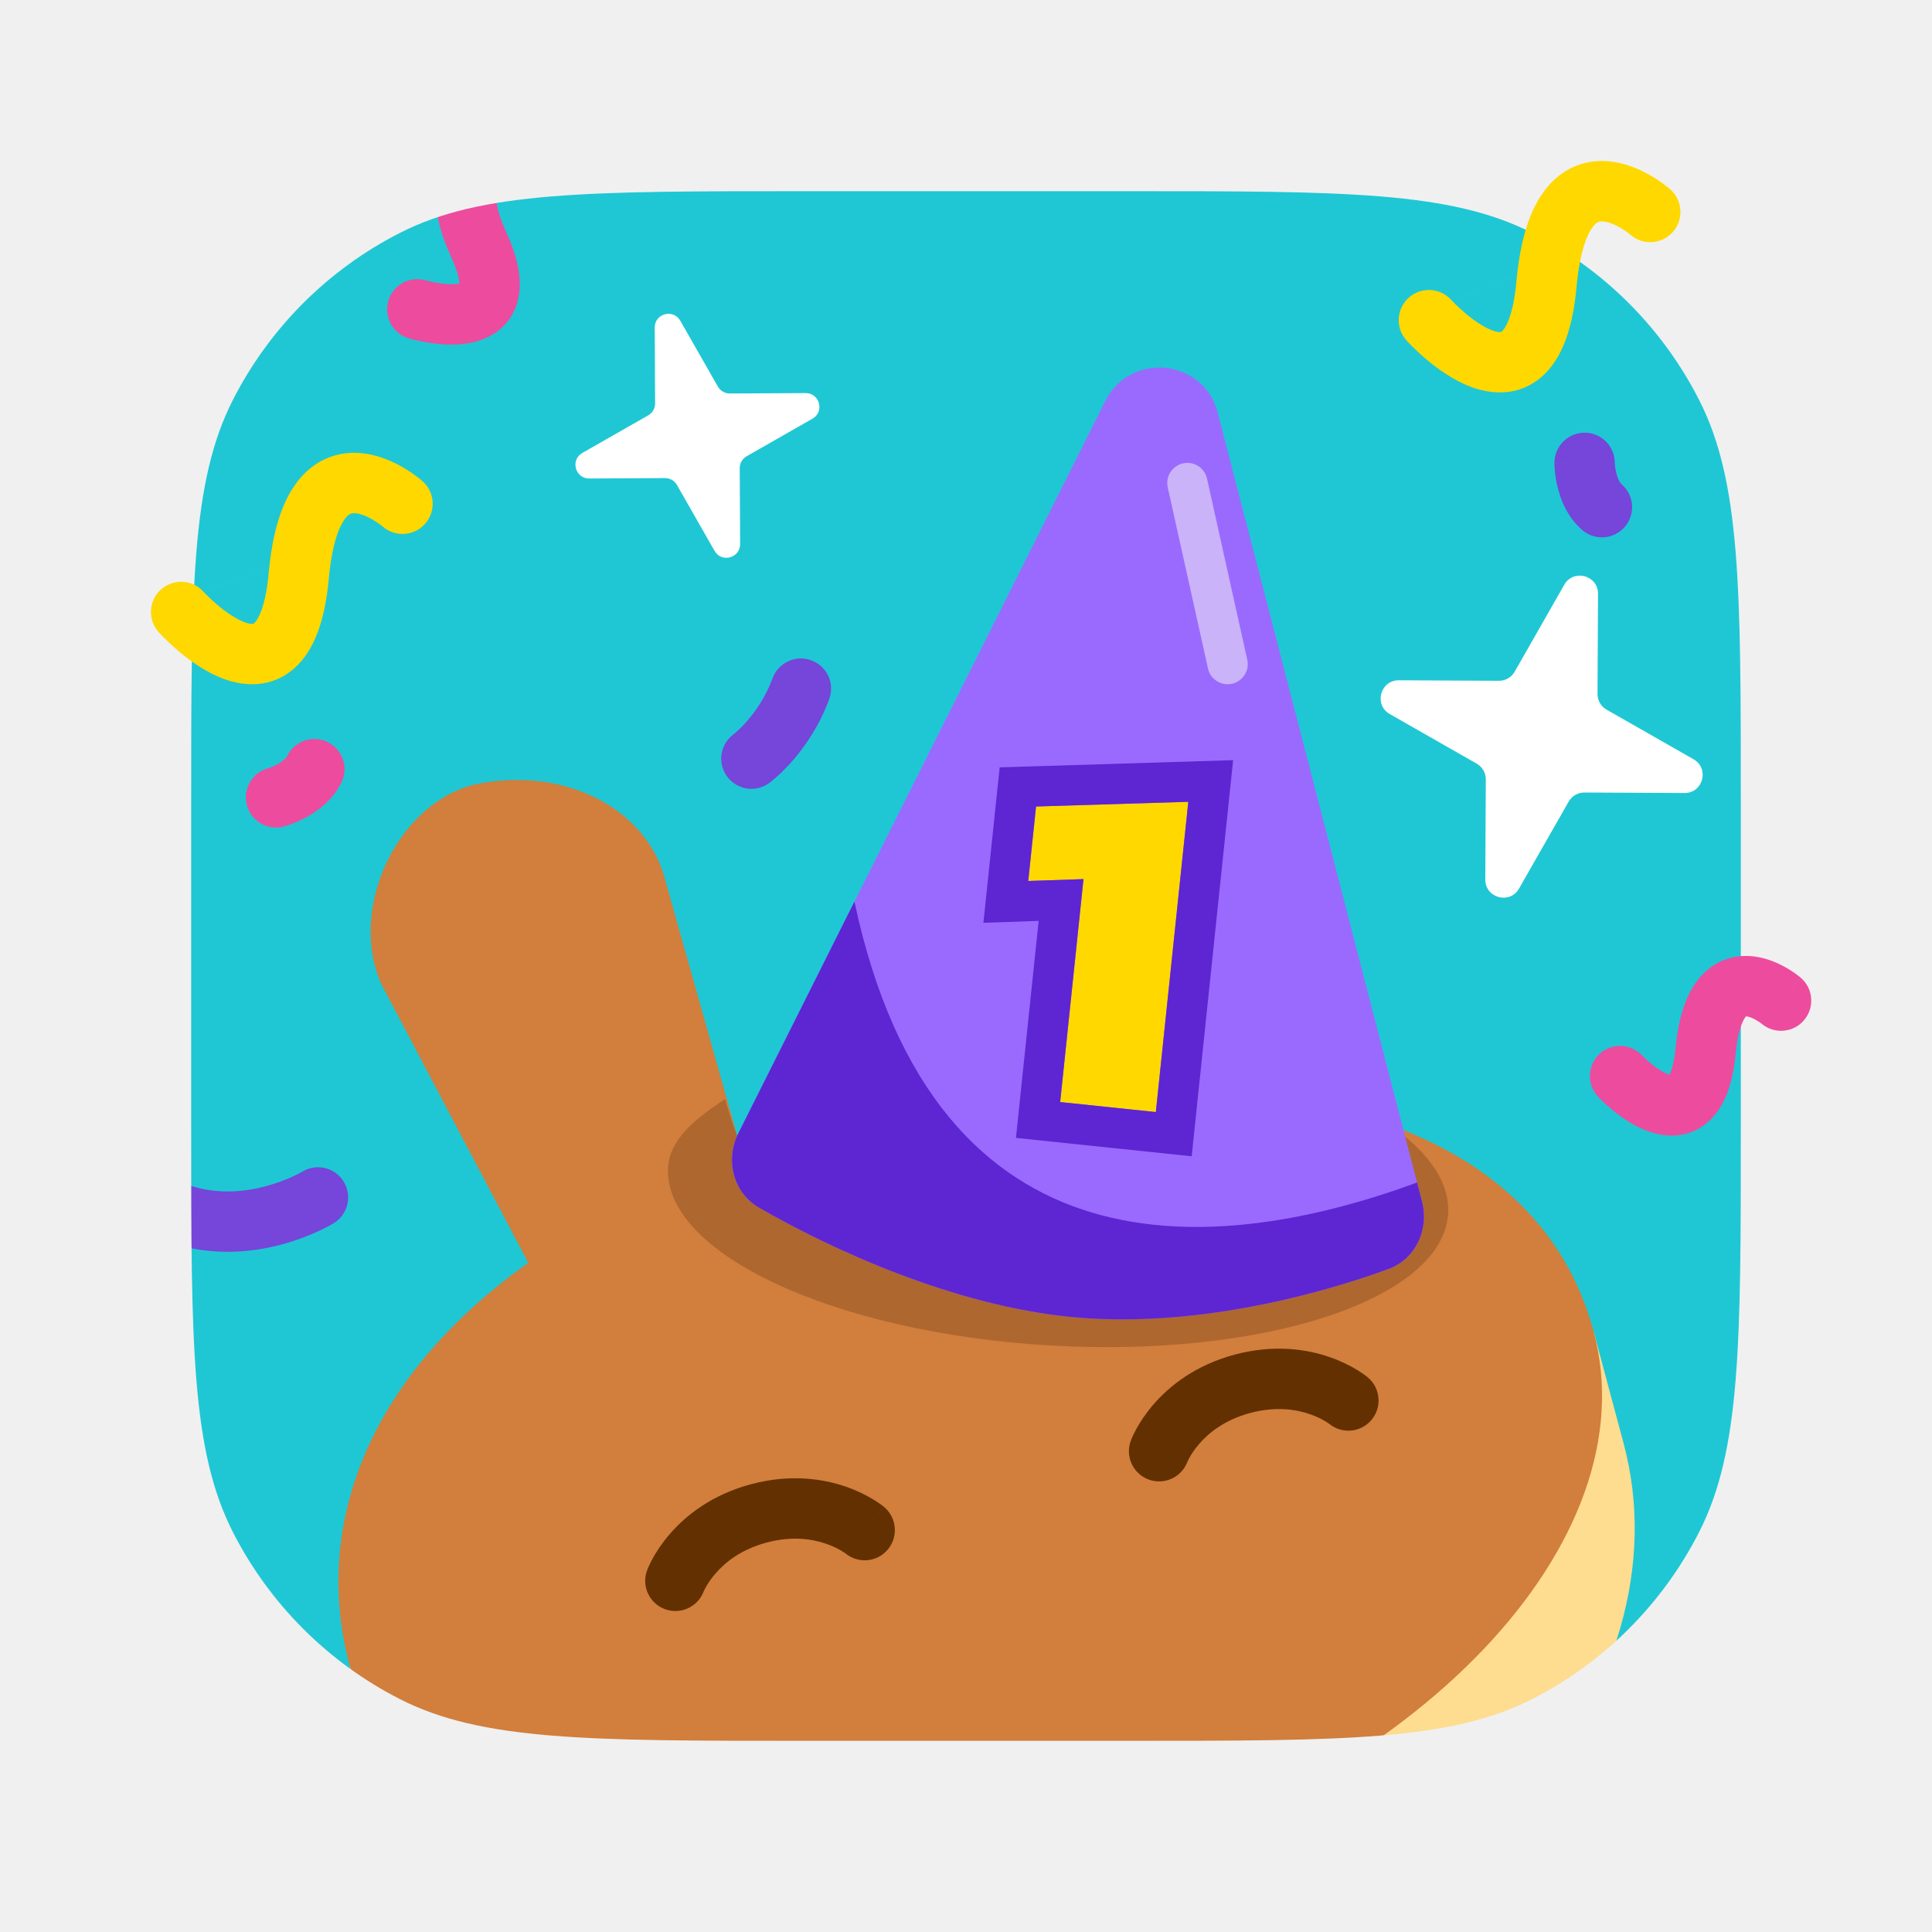
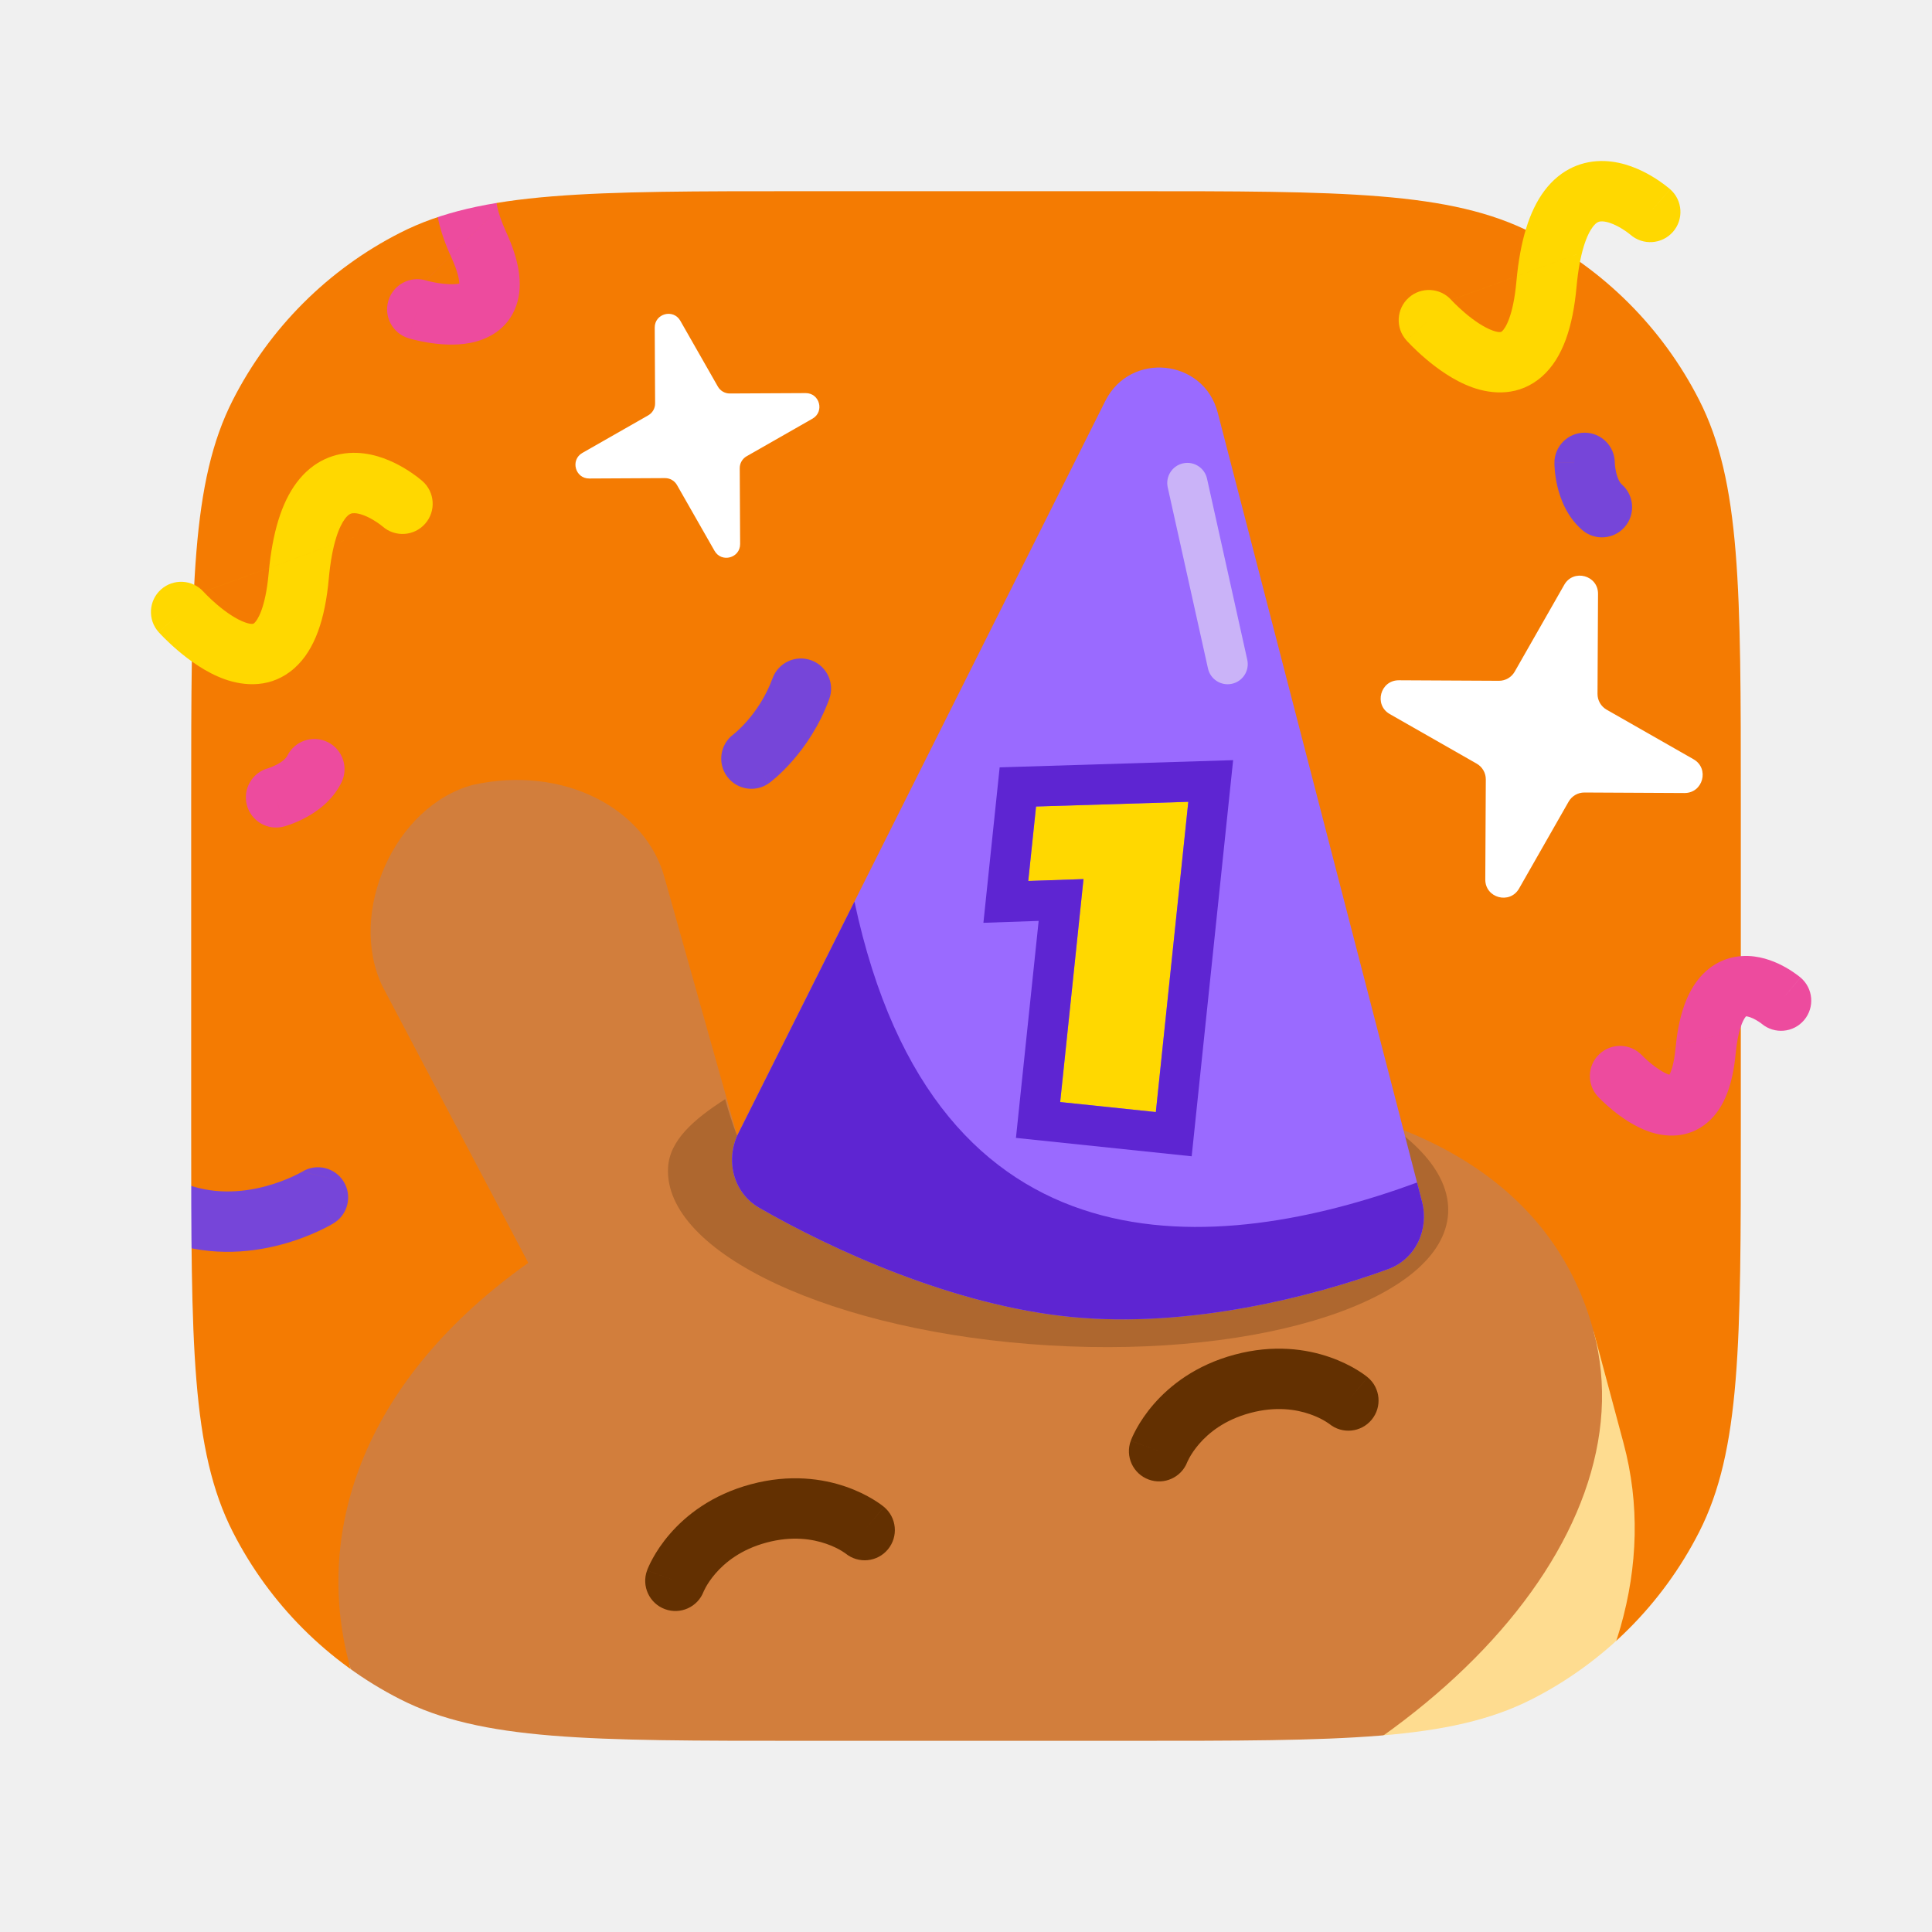
<svg xmlns="http://www.w3.org/2000/svg" width="192" height="192" fill="none" viewBox="0 0 192 192">
  <mask id="mask0" width="154" height="154" x="19" y="19" maskUnits="userSpaceOnUse" style="mask-type:alpha">
    <path fill="#EFF3F5" d="M19 79.8C19 58.518 19 47.877 23.142 39.748C26.785 32.598 32.598 26.785 39.748 23.142C47.877 19 58.518 19 79.8 19H112.2C133.482 19 144.123 19 152.252 23.142C159.402 26.785 165.215 32.598 168.858 39.748C173 47.877 173 58.518 173 79.8V112.2C173 133.482 173 144.123 168.858 152.252C165.215 159.402 159.402 165.215 152.252 168.858C144.123 173 133.482 173 112.2 173H79.8C58.518 173 47.877 173 39.748 168.858C32.598 165.215 26.785 159.402 23.142 152.252C19 144.123 19 133.482 19 112.2V79.8Z" />
  </mask>
  <g mask="url(#mask0)">
-     <path fill="#1FC7D4" d="M6 6H186V186H6V6Z" />
+     <path fill="#f47b02" d="M6 6H186V186H6V6Z" />
    <path fill="#FEDC90" d="M161.351 143.439C167.804 167.523 145.358 194.463 111.216 203.611C77.073 212.76 44.164 200.652 37.711 176.568L34.736 165.468L158.377 132.339L161.351 143.439Z" />
    <path fill="#D27E3C" fill-rule="evenodd" d="M38 98C34.513 90.715 39.198 80.091 47 78C56 75.997 64.203 80.363 66.048 87.248L74 115.5C78.059 113.82 81.956 112.324 86.434 111.124C90.808 109.952 95.15 109.086 99.408 108.511L97.5 101.5C95.655 94.615 98 88.546 107.5 86C115.302 83.909 121.877 88.447 122.5 96.5L122.5 108.511C142.261 110.296 154.69 118.578 158.377 132.339C163.967 153.203 140.822 177.534 106.679 186.682C72.537 195.831 40.327 186.333 34.736 165.468C31.068 151.778 36.436 136.907 52.5 125.5L38 98Z" clip-rule="evenodd" />
    <path fill="#AE672F" d="M143.912 120.602C143.409 129.106 125.647 134.972 104.24 133.703C82.834 132.435 65.889 124.512 66.393 116.008C66.552 113.336 68.922 111.246 72.066 109.234C72.066 109.234 73.585 114.889 74.601 114.888C81.43 113.089 96.703 102.352 106.065 102.906C127.472 104.175 144.416 112.097 143.912 120.602Z" />
    <path fill="#7645D9" fill-rule="evenodd" d="M34.156 117.431C35.022 118.843 34.58 120.69 33.168 121.557L31.599 119C33.168 121.557 33.167 121.557 33.166 121.558L33.164 121.559L33.159 121.562L33.147 121.57L33.115 121.589C33.091 121.603 33.059 121.622 33.02 121.644C32.943 121.689 32.838 121.749 32.708 121.82C32.446 121.961 32.08 122.15 31.622 122.362C30.71 122.783 29.415 123.302 27.85 123.712C24.74 124.527 20.372 124.954 15.841 123.082C13.61 122.16 11.944 120.949 10.811 119.484C9.662 118.001 9.188 116.422 9.092 114.998C9 113.611 9.267 112.415 9.535 111.594C9.672 111.176 9.816 110.833 9.932 110.582C9.991 110.456 10.044 110.351 10.086 110.27C10.107 110.23 10.126 110.195 10.142 110.166L10.163 110.128L10.172 110.112L10.177 110.105L10.178 110.101C10.179 110.1 10.18 110.098 12.778 111.598L10.18 110.098C11.009 108.663 12.843 108.172 14.278 109C15.7 109.821 16.196 111.63 15.399 113.059C15.395 113.067 15.386 113.084 15.374 113.11C15.342 113.179 15.29 113.299 15.239 113.457C15.131 113.788 15.052 114.193 15.079 114.598C15.104 114.966 15.215 115.372 15.555 115.811C15.909 116.269 16.634 116.917 18.132 117.536C21.06 118.746 23.997 118.519 26.33 117.908C27.485 117.605 28.445 117.22 29.107 116.914C29.436 116.762 29.687 116.632 29.846 116.546C29.926 116.503 29.982 116.471 30.013 116.453L30.04 116.437L30.036 116.439L30.033 116.441M34.156 117.431C33.291 116.022 31.451 115.579 30.041 116.437L34.156 117.431ZM30.041 116.437C30.038 116.438 30.034 116.44 30.031 116.442L30.041 116.437Z" clip-rule="evenodd" />
    <path fill="#7645D9" fill-rule="evenodd" d="M74.674 75.391C76.451 77.808 76.452 77.807 76.453 77.807L76.455 77.805L76.458 77.803L76.466 77.797L76.486 77.782C76.501 77.771 76.519 77.757 76.54 77.741C76.582 77.709 76.635 77.667 76.7 77.615C76.828 77.511 77 77.368 77.205 77.184C77.615 76.819 78.161 76.291 78.763 75.603C79.961 74.231 81.414 72.182 82.409 69.472C82.98 67.917 82.182 66.193 80.627 65.622C79.072 65.051 77.348 65.849 76.777 67.404C76.093 69.265 75.087 70.692 74.245 71.654C73.827 72.132 73.459 72.486 73.208 72.71C73.084 72.821 72.989 72.899 72.934 72.944C72.907 72.966 72.889 72.98 72.882 72.985C72.882 72.985 72.882 72.985 72.882 72.985C72.882 72.985 72.882 72.985 72.882 72.985C71.56 73.97 71.28 75.838 72.257 77.168C73.239 78.503 75.117 78.789 76.451 77.808L74.674 75.391Z" clip-rule="evenodd" />
    <path fill="#ED4B9E" fill-rule="evenodd" d="M51.066 19.203C52.688 19.484 54.235 18.403 54.529 16.78C54.823 15.149 53.74 13.589 52.109 13.295L51.576 16.247C52.109 13.295 52.108 13.294 52.106 13.294L52.103 13.293L52.096 13.292L52.079 13.289L52.036 13.282C52.004 13.277 51.962 13.27 51.914 13.263C51.816 13.249 51.687 13.232 51.531 13.216C51.223 13.185 50.797 13.155 50.302 13.161C49.377 13.171 47.912 13.305 46.528 14.04C44.982 14.86 43.699 16.359 43.385 18.601C43.101 20.626 43.653 22.948 44.852 25.574C45.52 27.036 45.638 27.83 45.65 28.176C45.633 28.18 45.615 28.184 45.596 28.187C45.073 28.289 44.309 28.255 43.52 28.127C43.157 28.069 42.844 27.999 42.626 27.946C42.518 27.919 42.435 27.898 42.385 27.884C42.36 27.877 42.343 27.872 42.336 27.87L42.336 27.87M42.331 27.868C42.33 27.868 42.33 27.868 42.33 27.868L42.333 27.869L42.336 27.87C42.334 27.869 42.332 27.869 42.331 27.868M42.331 27.868C40.748 27.394 39.078 28.29 38.599 29.872C38.118 31.458 39.015 33.133 40.6 33.613L41.47 30.742C40.6 33.613 40.601 33.614 40.602 33.614L40.605 33.615L40.61 33.616L40.624 33.62L40.664 33.632C40.696 33.641 40.737 33.653 40.788 33.667C40.889 33.695 41.029 33.732 41.199 33.774C41.537 33.857 42.01 33.961 42.562 34.05C43.605 34.219 45.19 34.379 46.743 34.077C48.336 33.766 50.45 32.821 51.308 30.366C52.067 28.193 51.499 25.683 50.31 23.08C49.317 20.909 49.272 19.823 49.327 19.433C49.344 19.31 49.343 19.316 49.342 19.328C49.342 19.333 49.341 19.34 49.341 19.339C49.504 19.253 49.86 19.166 50.369 19.16C50.591 19.158 50.786 19.171 50.918 19.185C50.983 19.192 51.03 19.198 51.053 19.201C51.059 19.202 51.063 19.203 51.066 19.203C51.066 19.203 51.066 19.203 51.066 19.203M45.857 28.115C45.856 28.115 45.85 28.117 45.841 28.123C45.853 28.118 45.857 28.115 45.857 28.115Z" clip-rule="evenodd" />
    <path fill="#ED4B9E" fill-rule="evenodd" d="M26.635 76.349C25.048 76.787 24.109 78.424 24.536 80.017C24.965 81.618 26.61 82.568 28.21 82.139L27.433 79.241C28.21 82.139 28.211 82.139 28.212 82.138L28.217 82.137L28.226 82.135L28.245 82.129L28.298 82.114C28.338 82.103 28.389 82.087 28.45 82.068C28.571 82.031 28.732 81.977 28.923 81.907C29.301 81.768 29.816 81.555 30.381 81.251C31.436 80.684 33.031 79.605 33.935 77.757C34.663 76.269 34.046 74.472 32.558 73.744C31.07 73.016 29.273 73.632 28.545 75.121C28.446 75.324 28.137 75.646 27.54 75.967C27.278 76.108 27.03 76.21 26.851 76.276C26.764 76.308 26.698 76.33 26.662 76.341C26.648 76.345 26.639 76.348 26.635 76.349Z" clip-rule="evenodd" />
  </g>
  <path fill="#7645D9" fill-rule="evenodd" d="M160.476 45.977C160.463 44.331 159.125 43 157.476 43C155.819 43 154.476 44.343 154.476 46L157.476 46C154.476 46 154.476 46.001 154.476 46.002L154.476 46.008L154.476 46.016L154.476 46.037L154.477 46.091C154.477 46.133 154.479 46.187 154.482 46.25C154.487 46.377 154.496 46.546 154.515 46.749C154.551 47.15 154.624 47.703 154.771 48.327C155.046 49.493 155.675 51.312 157.227 52.664C158.476 53.752 160.371 53.622 161.459 52.373C162.548 51.123 162.417 49.228 161.168 48.14C160.998 47.992 160.766 47.61 160.611 46.95C160.543 46.661 160.508 46.395 160.49 46.205C160.482 46.112 160.478 46.043 160.477 46.005C160.476 45.991 160.476 45.982 160.476 45.977Z" clip-rule="evenodd" />
  <path fill="#9A6AFF" d="M106.481 130.881C118.161 132.015 130.467 128.862 137.959 126.119C140.673 125.126 142.039 122.203 141.316 119.411L121.016 41.007C119.628 35.645 112.326 34.89 109.841 39.85L73.383 112.612C72.042 115.289 72.871 118.543 75.462 120.033C82.731 124.211 94.781 129.744 106.481 130.881Z" />
  <path fill="#5E25D2" fill-rule="evenodd" d="M137.959 126.119C130.467 128.862 118.161 132.015 106.481 130.88C94.781 129.744 82.731 124.211 75.462 120.032C72.872 118.543 72.042 115.289 73.383 112.612L84.914 89.598C92.993 127.572 121.175 124.744 140.826 117.518L141.316 119.411C142.039 122.203 140.673 125.126 137.959 126.119Z" clip-rule="evenodd" />
  <path fill="#633001" fill-rule="evenodd" d="M69.922 158.173C69.335 159.705 67.624 160.484 66.081 159.915C64.527 159.341 63.732 157.616 64.306 156.061L67.12 157.1C64.306 156.061 64.306 156.06 64.307 156.058L64.308 156.055L64.31 156.049L64.316 156.035L64.329 156.001C64.338 155.976 64.35 155.946 64.364 155.911C64.392 155.842 64.43 155.755 64.477 155.651C64.57 155.443 64.703 155.168 64.883 154.844C65.24 154.197 65.787 153.344 66.578 152.433C68.172 150.594 70.739 148.545 74.629 147.503C78.519 146.46 81.766 146.952 84.066 147.747C85.206 148.141 86.106 148.607 86.739 148.988C87.057 149.178 87.309 149.35 87.495 149.483C87.587 149.55 87.663 149.607 87.722 149.653C87.752 149.676 87.777 149.696 87.798 149.712L87.826 149.735L87.838 149.745L87.843 149.749L87.845 149.751C87.847 149.752 87.848 149.753 85.93 152.06L87.848 149.753C89.122 150.812 89.296 152.704 88.237 153.978C87.186 155.243 85.314 155.424 84.04 154.39C84.033 154.385 84.016 154.372 83.99 154.353C83.927 154.308 83.811 154.228 83.645 154.128C83.313 153.928 82.791 153.655 82.106 153.418C80.755 152.951 78.741 152.612 76.181 153.298C73.622 153.984 72.047 155.284 71.111 156.364C70.636 156.912 70.321 157.409 70.133 157.749C70.039 157.918 69.978 158.045 69.947 158.116C69.933 158.146 69.925 158.165 69.922 158.173Z" clip-rule="evenodd" />
  <path fill="#633001" fill-rule="evenodd" d="M117.992 145.293C117.405 146.825 115.694 147.604 114.151 147.034C112.597 146.46 111.802 144.735 112.376 143.181L115.19 144.22C112.376 143.181 112.376 143.18 112.377 143.178L112.378 143.175L112.38 143.169L112.386 143.155L112.399 143.121C112.408 143.096 112.42 143.066 112.434 143.031C112.462 142.962 112.5 142.874 112.546 142.77C112.64 142.563 112.773 142.288 112.953 141.964C113.31 141.317 113.857 140.464 114.647 139.553C116.242 137.714 118.808 135.665 122.698 134.622C126.589 133.58 129.836 134.071 132.136 134.867C133.276 135.261 134.176 135.726 134.809 136.107C135.127 136.298 135.379 136.47 135.565 136.603C135.657 136.669 135.733 136.727 135.792 136.772C135.822 136.795 135.847 136.815 135.868 136.832L135.896 136.855L135.908 136.865L135.913 136.869L135.915 136.871C135.916 136.872 135.918 136.873 134 139.18L135.918 136.873C137.192 137.932 137.366 139.823 136.307 141.098C135.256 142.362 133.384 142.544 132.11 141.51C132.103 141.505 132.086 141.492 132.06 141.473C131.997 141.427 131.881 141.348 131.715 141.248C131.383 141.048 130.861 140.774 130.176 140.537C128.825 140.07 126.811 139.732 124.251 140.418C121.692 141.104 120.117 142.404 119.181 143.483C118.706 144.031 118.391 144.529 118.203 144.869C118.109 145.038 118.048 145.165 118.017 145.236C118.003 145.265 117.995 145.285 117.992 145.293Z" clip-rule="evenodd" />
  <path fill="#FFD800" d="M105.359 109.521L107.677 87.363L102.187 87.551L102.961 80.15L118.092 79.683L114.866 110.515L105.359 109.521Z" />
  <path fill="#5E25D2" fill-rule="evenodd" d="M100.964 113.083L103.22 91.518L97.73 91.707L99.346 76.259L122.547 75.544L118.428 114.91L100.964 113.083ZM107.677 87.363L105.359 109.521L114.866 110.515L118.092 79.683L102.961 80.15L102.187 87.551L107.677 87.363Z" clip-rule="evenodd" />
  <path fill="#fff" d="M150.963 88.301C150.047 89.906 147.597 89.249 147.606 87.402L147.658 77.459C147.661 76.811 147.315 76.211 146.751 75.89L138.115 70.963C136.511 70.047 137.167 67.597 139.015 67.606L148.957 67.657C149.606 67.661 150.205 67.314 150.527 66.751L155.454 58.115C156.369 56.511 158.82 57.167 158.81 59.015L158.759 68.957C158.756 69.606 159.102 70.205 159.665 70.527L168.301 75.454C169.906 76.369 169.249 78.82 167.402 78.81L157.459 78.759C156.811 78.756 156.211 79.102 155.89 79.665L150.963 88.301Z" />
  <path fill="#fff" d="M73.553 54.062C73.56 55.462 71.704 55.959 71.01 54.743L67.278 48.201C67.034 47.774 66.58 47.512 66.089 47.514L58.557 47.553C57.157 47.56 56.66 45.704 57.875 45.01L64.418 41.278C64.844 41.034 65.107 40.58 65.104 40.089L65.066 32.557C65.058 31.157 66.915 30.66 67.608 31.875L71.341 38.418C71.584 38.844 72.039 39.107 72.53 39.104L80.062 39.066C81.462 39.058 81.959 40.915 80.743 41.608L74.201 45.341C73.774 45.584 73.512 46.039 73.514 46.53L73.553 54.062Z" />
  <path fill="#FFD800" fill-rule="evenodd" d="M162.027 23.324C163.27 24.409 165.157 24.288 166.249 23.049C167.346 21.807 167.227 19.911 165.985 18.815L164.029 21.031C165.985 18.815 165.984 18.814 165.983 18.813L165.98 18.811L165.974 18.805L165.96 18.793L165.921 18.76C165.891 18.734 165.852 18.701 165.804 18.662C165.709 18.584 165.579 18.48 165.419 18.359C165.101 18.119 164.65 17.802 164.1 17.48C163.061 16.87 161.394 16.077 159.471 16.005C157.341 15.926 155.132 16.753 153.477 18.964C151.962 20.988 151.065 23.965 150.7 27.961C150.374 31.526 149.564 32.655 149.277 32.913C149.275 32.915 149.274 32.917 149.271 32.919C149.238 32.958 149.1 33.12 148.34 32.848C147.473 32.537 146.468 31.849 145.576 31.09C145.155 30.732 144.806 30.399 144.566 30.159C144.446 30.04 144.355 29.945 144.297 29.884C144.269 29.853 144.248 29.831 144.237 29.819L144.229 29.81M162.027 23.324C162.023 23.321 162.012 23.312 161.994 23.297C161.958 23.267 161.894 23.216 161.807 23.151C161.632 23.018 161.374 22.837 161.064 22.655C160.385 22.256 159.731 22.019 159.248 22.001C158.971 21.991 158.688 22.015 158.281 22.559C157.733 23.291 156.998 24.975 156.675 28.506C156.313 32.47 155.318 35.552 153.286 37.377C150.988 39.441 148.253 39.191 146.316 38.496C144.433 37.821 142.774 36.583 141.69 35.661C141.122 35.179 140.655 34.733 140.326 34.405C140.161 34.24 140.029 34.103 139.935 34.003C139.888 33.953 139.85 33.913 139.822 33.883L139.788 33.845L139.777 33.832L139.771 33.826C139.77 33.825 139.769 33.824 141.933 31.879L139.769 33.824C138.661 32.592 138.762 30.695 139.994 29.587C141.225 28.481 143.119 28.58 144.227 29.808" clip-rule="evenodd" />
  <path fill="#FFD800" fill-rule="evenodd" d="M38.027 52.324C39.27 53.409 41.157 53.288 42.249 52.049C43.346 50.807 43.227 48.911 41.985 47.815L41.983 47.813L41.98 47.81L41.96 47.793L41.921 47.76C41.891 47.734 41.852 47.701 41.804 47.662C41.709 47.584 41.579 47.48 41.419 47.359C41.101 47.119 40.65 46.802 40.1 46.48C39.061 45.87 37.394 45.077 35.471 45.005C33.342 44.926 31.132 45.753 29.477 47.964C27.962 49.988 27.065 52.965 26.7 56.961C26.374 60.525 25.564 61.655 25.277 61.913C25.277 61.913 25.274 61.917 25.271 61.919C25.238 61.958 25.1 62.12 24.34 61.848C23.473 61.537 22.468 60.849 21.576 60.09C21.155 59.732 20.806 59.399 20.566 59.159C20.446 59.039 20.355 58.945 20.297 58.884C20.269 58.853 20.248 58.831 20.237 58.819L20.229 58.81M38.027 52.324C38.023 52.321 38.012 52.312 37.994 52.297C37.958 52.267 37.894 52.216 37.807 52.151C37.632 52.018 37.374 51.837 37.064 51.655C36.385 51.256 35.731 51.019 35.248 51.001C34.971 50.991 34.688 51.015 34.281 51.559C33.733 52.291 32.998 53.975 32.675 57.507C32.313 61.47 31.319 64.552 29.286 66.377C26.988 68.441 24.253 68.19 22.316 67.496C20.433 66.821 18.774 65.583 17.69 64.661C17.122 64.178 16.655 63.733 16.326 63.405C16.161 63.24 16.029 63.103 15.935 63.003C15.888 62.953 15.85 62.913 15.822 62.882L15.788 62.845L15.777 62.832L15.771 62.826C15.771 62.826 15.769 62.824 17.933 60.879L15.769 62.824C14.661 61.592 14.762 59.695 15.994 58.587C17.225 57.481 19.119 57.58 20.227 58.808" clip-rule="evenodd" />
  <path fill="#ED4B9E" fill-rule="evenodd" d="M175.08 101.745C176.344 102.799 178.225 102.637 179.29 101.378C180.36 100.113 180.203 98.22 178.938 97.15L177 99.44C178.938 97.15 178.937 97.148 178.935 97.147L178.933 97.145L178.927 97.141L178.914 97.13L178.881 97.102C178.855 97.081 178.823 97.055 178.784 97.025C178.707 96.963 178.603 96.884 178.476 96.793C178.225 96.611 177.871 96.372 177.44 96.13C176.633 95.676 175.298 95.06 173.732 95.004C171.983 94.942 170.122 95.598 168.729 97.383C167.471 98.995 166.787 101.282 166.514 104.155C166.361 105.755 166.066 106.502 165.903 106.808C165.887 106.802 165.869 106.797 165.85 106.79C165.346 106.617 164.702 106.205 164.083 105.7C163.798 105.468 163.561 105.251 163.399 105.096C163.319 105.019 163.259 104.959 163.222 104.922C163.204 104.904 163.192 104.891 163.186 104.885L163.186 104.885M163.183 104.882C163.182 104.881 163.182 104.881 163.182 104.881L163.184 104.883L163.186 104.885C163.185 104.883 163.184 104.882 163.183 104.882M163.183 104.882C162.049 103.679 160.155 103.62 158.948 104.751C157.739 105.884 157.678 107.783 158.811 108.992L161 106.94C158.811 108.992 158.812 108.992 158.813 108.993L158.815 108.995L158.819 108.999L158.829 109.01L158.857 109.04C158.88 109.063 158.91 109.094 158.947 109.132C159.021 109.207 159.123 109.308 159.249 109.43C159.501 109.671 159.858 109.997 160.292 110.351C161.11 111.018 162.404 111.95 163.9 112.464C165.434 112.992 167.737 113.23 169.708 111.533C171.452 110.031 172.215 107.573 172.486 104.724C172.713 102.348 173.217 101.385 173.459 101.075C173.535 100.976 173.532 100.981 173.524 100.991C173.521 100.995 173.518 101 173.518 101C173.702 101.007 174.055 101.11 174.498 101.359C174.692 101.468 174.853 101.577 174.961 101.655C175.014 101.693 175.051 101.722 175.07 101.737C175.074 101.74 175.078 101.743 175.08 101.745C175.08 101.745 175.08 101.745 175.08 101.745M166.113 106.858C166.112 106.858 166.106 106.857 166.095 106.857C166.108 106.859 166.113 106.859 166.113 106.858Z" clip-rule="evenodd" />
  <path fill="#CAB3F8" fill-rule="evenodd" d="M117.566 46.048C118.644 45.808 119.713 46.488 119.952 47.566L123.952 65.566C124.192 66.644 123.512 67.713 122.434 67.952C121.356 68.192 120.287 67.512 120.048 66.434L116.048 48.434C115.808 47.356 116.488 46.287 117.566 46.048Z" clip-rule="evenodd" />
</svg>
